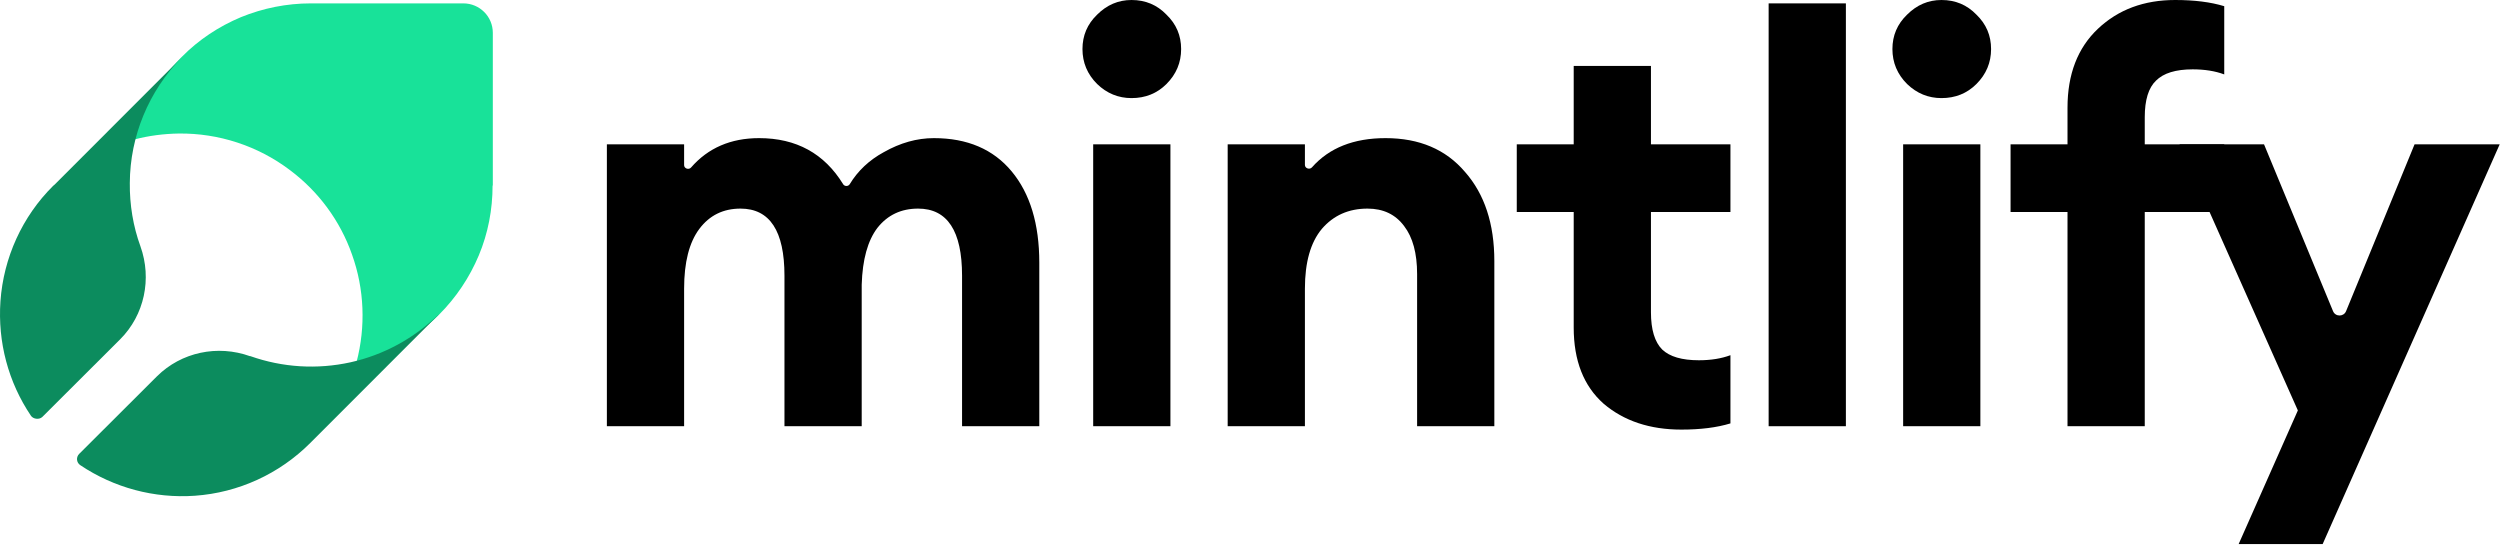
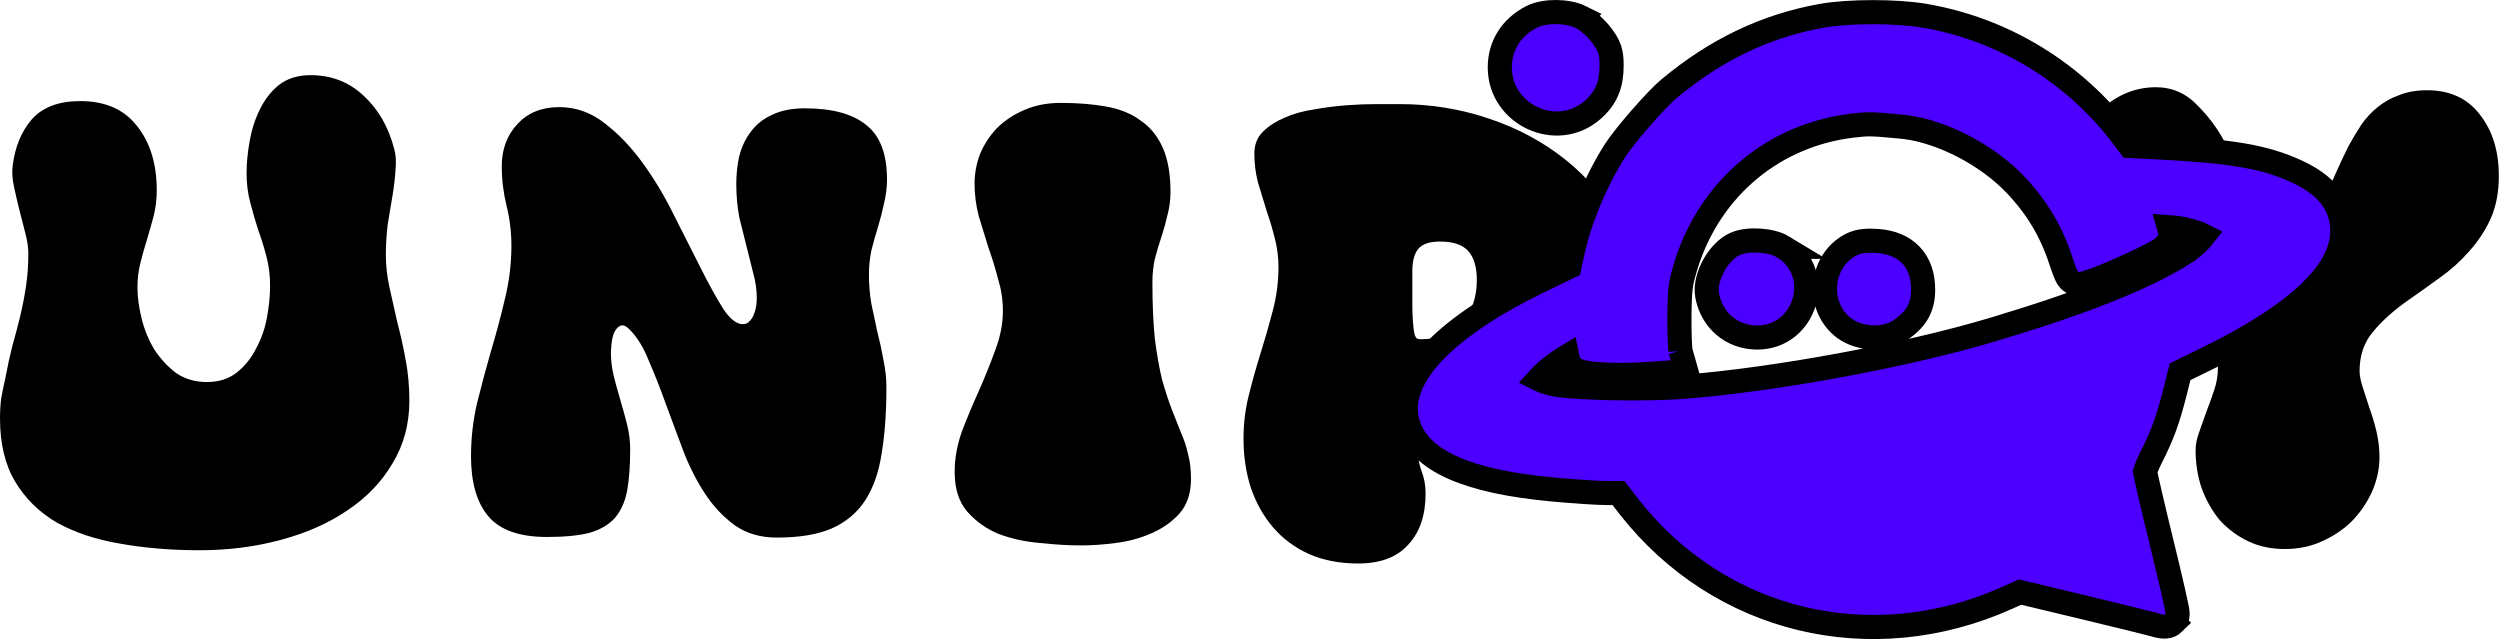
- <svg xmlns="http://www.w3.org/2000/svg" width="1682" height="367" viewBox="0 0 1682 367" fill="none">
-   <path d="M1562.69 366.037H1506.17L1546 276.14L1466.34 97.105H1523.24L1569.66 209.337C1571.28 213.26 1576.84 213.253 1578.45 209.325L1624.52 97.105H1681.79L1562.69 366.037Z" fill="black" />
-   <path d="M1391.02 286.761V142.622H1352.71V97.104H1391.02V72.449C1391.02 49.943 1397.85 32.242 1411.5 19.345C1425.16 6.448 1442.48 0 1463.47 0C1476.37 0 1487.37 1.391 1496.47 4.172V50.069C1490.4 47.793 1483.32 46.656 1475.23 46.656C1463.85 46.656 1455.63 49.184 1450.57 54.242C1445.51 59.046 1442.99 67.265 1442.99 78.897V97.104H1496.47V142.622H1442.99V286.761H1391.02Z" fill="black" />
-   <path d="M1306.22 66.001C1297.37 66.001 1289.66 62.84 1283.08 56.518C1276.51 49.943 1273.22 42.104 1273.22 33C1273.22 23.897 1276.51 16.184 1283.08 9.862C1289.66 3.287 1297.37 0 1306.22 0C1315.58 0 1323.42 3.287 1329.74 9.862C1336.31 16.184 1339.6 23.897 1339.6 33C1339.6 42.104 1336.31 49.943 1329.74 56.518C1323.42 62.84 1315.58 66.001 1306.22 66.001ZM1280.43 286.761V97.104H1332.39V286.761H1280.43Z" fill="black" />
-   <path d="M1189.94 286.761V2.276H1241.91V286.761H1189.94Z" fill="black" />
-   <path d="M1131.24 289.037C1110 289.037 1092.55 283.221 1078.89 271.588C1065.49 259.703 1058.79 242.634 1058.79 220.381V142.622H1020.48V97.104H1058.79V44.38H1110.76V97.104H1164.24V142.622H1110.76V210.14C1110.76 221.772 1113.29 230.117 1118.34 235.174C1123.4 239.979 1131.62 242.381 1143 242.381C1151.09 242.381 1158.17 241.243 1164.24 238.967V284.864C1155.14 287.646 1144.14 289.037 1131.24 289.037Z" fill="black" />
-   <path d="M825.979 286.761V97.104H877.945V110.967C877.945 113.311 881.135 114.347 882.688 112.591C894.273 99.485 910.773 92.932 932.187 92.932C954.946 92.932 972.774 100.518 985.67 115.691C998.82 130.61 1005.39 150.587 1005.39 175.622V286.761H953.429V184.346C953.429 170.438 950.521 159.691 944.704 152.105C938.888 144.265 930.67 140.346 920.049 140.346C907.405 140.346 897.164 144.898 889.325 154.001C881.738 163.105 877.945 176.507 877.945 194.208V286.761H825.979Z" fill="black" />
-   <path d="M761.286 66.001C752.436 66.001 744.723 62.84 738.148 56.518C731.574 49.943 728.286 42.104 728.286 33C728.286 23.897 731.574 16.184 738.148 9.862C744.723 3.287 752.436 0 761.286 0C770.643 0 778.482 3.287 784.804 9.862C791.379 16.184 794.666 23.897 794.666 33C794.666 42.104 791.379 49.943 784.804 56.518C778.482 62.84 770.643 66.001 761.286 66.001ZM735.493 286.761V97.104H787.459V286.761H735.493Z" fill="black" />
-   <path d="M647.273 286.761V185.484C647.273 155.392 637.411 140.346 617.686 140.346C606.307 140.346 597.204 144.645 590.376 153.243C583.801 161.84 580.261 174.61 579.755 191.553V286.761H527.789V185.484C527.789 155.392 517.927 140.346 498.203 140.346C486.571 140.346 477.341 144.898 470.513 154.001C463.685 163.105 460.272 176.507 460.272 194.208V286.761H408.306V97.104H460.272V111.103C460.272 113.435 463.407 114.462 464.939 112.704C476.419 99.522 491.68 92.932 510.72 92.932C535.742 92.932 554.588 103.262 567.259 123.923C568.258 125.553 570.718 125.527 571.712 123.894C577.189 114.891 584.802 107.731 594.548 102.415C605.675 96.093 616.928 92.932 628.307 92.932C650.813 92.932 668.261 100.392 680.652 115.311C693.043 130.231 699.239 150.714 699.239 176.76V286.761H647.273Z" fill="black" />
-   <path d="M331.569 124.833V22.09C331.569 11.065 322.625 2.276 311.764 2.276H209.069C192.938 2.276 176.967 5.472 162.113 11.544C147.26 17.775 133.685 26.724 122.345 38.228L121.546 39.027C106.533 54.207 95.833 73.062 90.402 93.834C100.145 91.277 110.206 89.999 120.268 89.839C147.1 89.52 173.453 98.148 194.855 114.287C214.18 128.668 228.873 148.481 236.859 171.331C245.164 194.5 246.122 219.746 239.893 243.554C260.496 238.122 279.503 227.416 294.675 212.396L295.474 211.597C306.813 200.252 315.917 186.67 322.145 171.81C328.374 156.95 331.409 140.971 331.409 124.833H331.569Z" fill="#18E299" />
-   <path d="M87.337 123.098C87.496 91.579 100.066 61.334 122.182 38.73L36.739 124.212C36.421 124.531 36.102 124.69 35.784 125.008C14.941 145.702 2.371 173.4 0.303 202.69C-1.607 230.07 5.553 257.131 20.828 279.736C22.285 281.892 26.238 282.601 28.466 280.532L80.813 228.319C97.202 211.923 102.293 187.568 94.497 165.759C89.564 152.229 87.178 137.743 87.337 123.098Z" fill="#0C8C5E" />
-   <path d="M294.976 211.605C278.587 227.683 258.062 238.826 235.786 243.761C213.351 248.695 190.121 247.263 168.482 239.622C168.482 239.622 168.323 239.622 168.164 239.622C146.365 231.822 122.022 236.916 105.633 253.153L53.285 305.365C51.057 307.594 51.376 311.255 54.081 313.006C76.674 328.128 103.724 335.451 131.091 333.541C160.368 331.471 187.894 318.896 208.737 298.043L209.533 297.247L294.976 211.764V211.605Z" fill="#0C8C5E" />
+ <svg xmlns="http://www.w3.org/2000/svg" width="622" height="159" viewBox="0 0 622 159" fill="none">
+   <path d="M0 104.05C0 102.35 0.1 100.7 0.3 99.1C0.6 97.4 0.95 95.7 1.35 94C1.85 91.3 2.4 88.75 3 86.35C3.7 83.85 4.35 81.4 4.95 79C5.55 76.5 6.05 73.95 6.45 71.35C6.85 68.75 7.05 66 7.05 63.1C7.05 61.6 6.8 59.9 6.3 58C5.8 56.1 5.3 54.15 4.8 52.15C4.3 50.15 3.85 48.2 3.45 46.3C3.05 44.4 2.95 42.7 3.15 41.2C3.75 36.5 5.35 32.65 7.95 29.65C10.65 26.65 14.65 25.15 19.95 25.15C26.15 25.15 30.85 27.2 34.05 31.3C37.35 35.4 39 40.75 39 47.35C39 49.55 38.75 51.65 38.25 53.65C37.75 55.55 37.2 57.5 36.6 59.5C36 61.4 35.45 63.35 34.95 65.35C34.45 67.25 34.2 69.3 34.2 71.5C34.2 73.9 34.55 76.5 35.25 79.3C35.95 82.1 37 84.65 38.4 86.95C39.9 89.25 41.7 91.2 43.8 92.8C46 94.3 48.55 95.05 51.45 95.05C54.45 95.05 56.95 94.25 58.95 92.65C60.95 91.05 62.55 89.05 63.75 86.65C65.05 84.25 65.95 81.65 66.45 78.85C66.95 76.05 67.2 73.45 67.2 71.05C67.2 68.55 66.9 66.15 66.3 63.85C65.7 61.55 65 59.3 64.2 57.1C63.5 54.9 62.85 52.65 62.25 50.35C61.65 48.05 61.35 45.65 61.35 43.15C61.35 40.65 61.6 38 62.1 35.2C62.6 32.3 63.45 29.65 64.65 27.25C65.85 24.75 67.45 22.7 69.45 21.1C71.55 19.5 74.15 18.7 77.25 18.7C82.45 18.7 86.85 20.4 90.45 23.8C94.15 27.2 96.7 31.65 98.1 37.15C98.5 38.55 98.6 40.25 98.4 42.25C98.3 44.15 98.05 46.3 97.65 48.7C97.25 51 96.85 53.4 96.45 55.9C96.15 58.4 96 60.95 96 63.55C96 66.05 96.3 68.7 96.9 71.5C97.5 74.2 98.15 77.1 98.85 80.2C99.65 83.2 100.35 86.35 100.95 89.65C101.55 92.85 101.85 96.2 101.85 99.7C101.85 105.5 100.45 110.7 97.65 115.3C94.95 119.9 91.2 123.8 86.4 127C81.7 130.2 76.15 132.65 69.75 134.35C63.45 136.05 56.75 136.9 49.65 136.9C42.55 136.9 35.95 136.35 29.85 135.25C23.85 134.25 18.6 132.5 14.1 130C9.7 127.4 6.25 124 3.75 119.8C1.25 115.6 0 110.35 0 104.05Z" fill="black" />
+   <path d="M156.789 82.15C155.789 81.05 154.939 80.7 154.239 81.1C153.639 81.4 153.139 82 152.739 82.9C152.439 83.7 152.239 84.6 152.139 85.6C152.039 86.6 151.989 87.25 151.989 87.55C151.989 89.65 152.239 91.7 152.739 93.7C153.239 95.7 153.789 97.7 154.389 99.7C154.989 101.7 155.539 103.7 156.039 105.7C156.539 107.7 156.789 109.75 156.789 111.85C156.789 115.85 156.539 119.25 156.039 122.05C155.539 124.75 154.539 127 153.039 128.8C151.539 130.5 149.439 131.75 146.739 132.55C144.039 133.25 140.489 133.6 136.089 133.6C129.289 133.6 124.439 131.9 121.539 128.5C118.639 125.1 117.189 120.1 117.189 113.5C117.189 109 117.689 104.6 118.689 100.3C119.789 95.9 120.939 91.6 122.139 87.4C123.439 83.1 124.589 78.8 125.589 74.5C126.689 70.1 127.239 65.65 127.239 61.15C127.239 57.75 126.839 54.45 126.039 51.25C125.239 47.95 124.839 44.65 124.839 41.35C124.839 37.15 126.139 33.65 128.739 30.85C131.339 28.05 134.789 26.65 139.089 26.65C143.289 26.65 147.089 28 150.489 30.7C153.889 33.3 157.039 36.6 159.939 40.6C162.839 44.6 165.439 48.95 167.739 53.65C170.139 58.35 172.339 62.7 174.339 66.7C176.339 70.7 178.189 74.05 179.889 76.75C181.589 79.35 183.239 80.65 184.839 80.65C185.539 80.65 186.089 80.4 186.489 79.9C186.989 79.4 187.339 78.85 187.539 78.25C187.839 77.55 188.039 76.85 188.139 76.15C188.239 75.35 188.289 74.7 188.289 74.2C188.289 72.1 187.989 70 187.389 67.9C186.889 65.8 186.339 63.6 185.739 61.3C185.139 59 184.539 56.6 183.939 54.1C183.439 51.5 183.189 48.7 183.189 45.7C183.189 43.3 183.439 41 183.939 38.8C184.539 36.5 185.489 34.5 186.789 32.8C188.089 31 189.839 29.6 192.039 28.6C194.239 27.5 196.989 26.95 200.289 26.95C207.089 26.95 212.189 28.35 215.589 31.15C218.989 33.85 220.689 38.35 220.689 44.65C220.689 46.65 220.439 48.65 219.939 50.65C219.539 52.55 219.039 54.5 218.439 56.5C217.839 58.4 217.289 60.35 216.789 62.35C216.389 64.35 216.189 66.35 216.189 68.35C216.189 70.75 216.389 73.15 216.789 75.55C217.289 77.85 217.789 80.2 218.289 82.6C218.889 84.9 219.389 87.2 219.789 89.5C220.289 91.8 220.539 94.1 220.539 96.4C220.539 102.7 220.139 108.2 219.339 112.9C218.639 117.5 217.289 121.35 215.289 124.45C213.289 127.55 210.489 129.9 206.889 131.5C203.389 133 198.839 133.75 193.239 133.75C189.239 133.75 185.789 132.75 182.889 130.75C179.989 128.65 177.489 126 175.389 122.8C173.289 119.6 171.489 116.05 169.989 112.15C168.489 108.15 167.039 104.25 165.639 100.45C164.239 96.55 162.839 93 161.439 89.8C160.139 86.5 158.589 83.95 156.789 82.15Z" fill="black" />
+   <path d="M263.92 25.6C268.12 25.6 271.87 25.9 275.17 26.5C278.57 27.1 281.42 28.25 283.72 29.95C286.12 31.55 287.97 33.8 289.27 36.7C290.57 39.6 291.22 43.3 291.22 47.8C291.22 49.7 290.97 51.6 290.47 53.5C290.07 55.3 289.57 57.1 288.97 58.9C288.37 60.7 287.82 62.55 287.32 64.45C286.92 66.25 286.72 68.15 286.72 70.15C286.72 75.65 286.92 80.35 287.32 84.25C287.82 88.15 288.42 91.55 289.12 94.45C289.92 97.25 290.72 99.7 291.52 101.8C292.32 103.8 293.07 105.7 293.77 107.5C294.57 109.3 295.17 111.1 295.57 112.9C296.07 114.7 296.32 116.8 296.32 119.2C296.32 122.7 295.37 125.55 293.47 127.75C291.57 129.85 289.22 131.5 286.42 132.7C283.72 133.9 280.77 134.7 277.57 135.1C274.47 135.5 271.62 135.7 269.02 135.7C265.92 135.7 262.52 135.5 258.82 135.1C255.12 134.8 251.67 134.05 248.47 132.85C245.37 131.55 242.77 129.7 240.67 127.3C238.57 124.9 237.52 121.6 237.52 117.4C237.52 114.1 238.12 110.75 239.32 107.35C240.62 103.95 242.02 100.6 243.52 97.3C245.02 93.9 246.37 90.55 247.57 87.25C248.87 83.85 249.52 80.55 249.52 77.35C249.52 74.65 249.12 72 248.32 69.4C247.62 66.7 246.82 64.1 245.92 61.6C245.12 59 244.32 56.4 243.52 53.8C242.82 51.1 242.47 48.4 242.47 45.7C242.47 43.2 242.92 40.75 243.82 38.35C244.82 35.95 246.22 33.8 248.02 31.9C249.92 30 252.17 28.5 254.77 27.4C257.47 26.2 260.52 25.6 263.92 25.6Z" fill="black" />
+   <path d="M352.736 112.15C352.736 113.65 353.036 115.3 353.636 117.1C354.336 118.8 354.686 120.7 354.686 122.8C354.686 128.2 353.236 132.45 350.336 135.55C347.536 138.65 343.386 140.2 337.886 140.2C333.286 140.2 329.186 139.4 325.586 137.8C322.086 136.2 319.136 134 316.736 131.2C314.336 128.4 312.486 125.1 311.186 121.3C309.986 117.5 309.386 113.45 309.386 109.15C309.386 105.35 309.836 101.7 310.736 98.2C311.636 94.6 312.636 91.05 313.736 87.55C314.836 84.05 315.836 80.55 316.736 77.05C317.636 73.55 318.086 70 318.086 66.4C318.086 64 317.786 61.65 317.186 59.35C316.586 56.95 315.886 54.6 315.086 52.3C314.386 50 313.686 47.7 312.986 45.4C312.386 43.1 312.086 40.7 312.086 38.2C312.086 36 312.786 34.2 314.186 32.8C315.586 31.4 317.336 30.25 319.436 29.35C321.636 28.35 324.086 27.65 326.786 27.25C329.586 26.75 332.286 26.4 334.886 26.2C337.586 26 340.086 25.9 342.386 25.9C344.786 25.9 346.736 25.9 348.236 25.9C355.936 25.9 363.336 27.1 370.436 29.5C377.636 31.9 384.036 35.35 389.636 39.85C395.236 44.35 399.686 49.8 402.986 56.2C406.386 62.5 408.086 69.6 408.086 77.5C408.086 81.7 407.286 86 405.686 90.4C404.186 94.7 401.986 98.65 399.086 102.25C396.186 105.75 392.686 108.65 388.586 110.95C384.586 113.15 380.036 114.25 374.936 114.25C372.336 114.25 370.286 113.95 368.786 113.35C367.386 112.65 366.136 111.95 365.036 111.25C364.036 110.45 362.986 109.75 361.886 109.15C360.786 108.55 359.186 108.25 357.086 108.25C356.386 108.25 355.486 108.55 354.386 109.15C353.286 109.75 352.736 110.75 352.736 112.15ZM358.286 60.1C355.686 60.1 353.886 60.7 352.886 61.9C351.886 63.1 351.386 64.95 351.386 67.45C351.386 68.35 351.386 69.55 351.386 71.05C351.386 72.55 351.386 74.1 351.386 75.7C351.386 77.2 351.436 78.65 351.536 80.05C351.636 81.45 351.786 82.55 351.986 83.35C352.186 83.85 352.386 84.15 352.586 84.25C352.786 84.35 353.136 84.4 353.636 84.4C358.136 84.4 361.536 83 363.836 80.2C366.236 77.4 367.436 73.9 367.436 69.7C367.436 66.5 366.736 64.1 365.336 62.5C363.936 60.9 361.586 60.1 358.286 60.1Z" fill="black" />
+   <path d="M536.362 21.7C540.462 21.7 543.962 23.25 546.862 26.35C549.862 29.35 552.313 32.8 554.213 36.7C555.313 39.1 556.263 41.5 557.062 43.9C557.963 46.3 558.912 48.5 559.912 50.5C560.912 52.4 562.062 53.95 563.362 55.15C564.762 56.35 566.463 56.95 568.463 56.95C570.563 56.95 572.313 56.35 573.713 55.15C575.213 53.85 576.512 52.2 577.612 50.2C578.812 48.2 579.912 46 580.912 43.6C582.012 41.1 583.162 38.65 584.362 36.25C585.362 34.45 586.413 32.7 587.513 31C588.713 29.3 590.063 27.85 591.562 26.65C593.163 25.35 594.963 24.35 596.963 23.65C598.963 22.85 601.262 22.45 603.862 22.45C609.562 22.45 613.962 24.5 617.062 28.6C620.163 32.6 621.713 37.65 621.713 43.75C621.713 47.85 621.012 51.45 619.612 54.55C618.212 57.55 616.413 60.25 614.213 62.65C612.113 65.05 609.713 67.2 607.013 69.1C604.413 71 601.813 72.85 599.213 74.65C595.513 77.25 592.562 79.9 590.362 82.6C588.162 85.2 587.062 88.45 587.062 92.35C587.062 93.35 587.313 94.65 587.812 96.25C588.312 97.75 588.863 99.45 589.463 101.35C590.163 103.25 590.763 105.25 591.263 107.35C591.763 109.45 592.013 111.6 592.013 113.8C592.013 116.6 591.413 119.4 590.213 122.2C589.013 124.9 587.363 127.35 585.263 129.55C583.163 131.65 580.663 133.35 577.763 134.65C574.963 135.95 571.863 136.6 568.463 136.6C565.063 136.6 562.013 135.95 559.312 134.65C556.612 133.35 554.263 131.6 552.263 129.4C550.363 127.1 548.863 124.45 547.763 121.45C546.763 118.45 546.263 115.3 546.263 112C546.263 110.6 546.562 109.1 547.162 107.5C547.762 105.8 548.363 104.1 548.963 102.4C549.663 100.6 550.312 98.8 550.912 97C551.512 95.2 551.812 93.4 551.812 91.6C551.812 90.4 551.762 89.15 551.662 87.85C551.662 86.55 551.463 85.25 551.062 83.95C550.663 82.65 549.963 81.35 548.963 80.05C548.063 78.75 546.763 77.5 545.062 76.3C541.863 74.1 538.562 71.95 535.162 69.85C531.762 67.65 528.613 65.25 525.713 62.65C522.913 60.05 520.613 57.15 518.812 53.95C517.012 50.65 516.112 46.75 516.112 42.25C516.112 39.45 516.663 36.8 517.763 34.3C518.863 31.8 520.312 29.65 522.112 27.85C524.012 25.95 526.162 24.45 528.562 23.35C531.062 22.25 533.662 21.7 536.362 21.7Z" fill="black" />
+   <path d="M453.23 3.932C459.961 2.723 471.831 2.723 478.825 3.918C498.521 7.284 516.19 18.085 528.26 34.126L529.908 36.318L535.406 36.59C555.03 37.56 563.486 38.909 571.848 42.855C575.695 44.671 578.746 47.016 580.648 50.001C582.593 53.055 583.175 56.529 582.485 60.2C581.538 65.238 577.853 70.119 572.462 74.735C567.003 79.411 559.427 84.127 550.005 88.762L542.401 92.502L541.171 97.42C539.434 104.365 538.016 108.254 535.112 113.974C534.668 114.847 534.268 115.758 533.986 116.5C533.852 116.852 533.757 117.137 533.697 117.344C533.746 117.61 533.822 117.987 533.925 118.474C534.133 119.455 534.436 120.815 534.815 122.459C535.571 125.744 536.615 130.123 537.766 134.799C538.922 139.498 539.945 143.807 540.662 146.967C541.02 148.543 541.305 149.85 541.493 150.782C541.586 151.242 541.663 151.644 541.712 151.952C541.735 152.097 541.762 152.282 541.777 152.464C541.783 152.544 541.796 152.715 541.786 152.921C541.782 153.018 541.769 153.222 541.713 153.472C541.683 153.604 541.53 154.32 540.896 154.95L540.897 154.951C540.311 155.533 539.658 155.717 539.409 155.778C539.097 155.855 538.822 155.876 538.646 155.882C538.286 155.894 537.943 155.859 537.677 155.822C537.123 155.745 536.5 155.598 535.903 155.411L535.901 155.41C535.9 155.41 535.896 155.409 535.889 155.407C535.881 155.405 535.87 155.401 535.856 155.396C535.826 155.388 535.787 155.377 535.738 155.363C535.639 155.336 535.511 155.302 535.352 155.26C535.034 155.176 534.614 155.067 534.1 154.937C533.072 154.675 531.691 154.33 530.053 153.926C526.779 153.118 522.495 152.077 517.993 150.998L502.596 147.308L499.277 148.792C465.529 163.881 427.832 154.784 405.36 126.132L404.831 125.451L402.696 122.668H400.002C397.553 122.668 391.24 122.246 385.963 121.746C375.772 120.781 367.65 119.067 361.717 116.465C355.783 113.862 351.594 110.156 350.198 105.002C348.524 98.826 351.791 92.525 357.398 86.874C363.112 81.115 371.914 75.319 383.175 69.882L390.479 66.356L391.183 63.077C392.973 54.739 396.874 45.332 401.699 37.658C402.927 35.705 405.532 32.476 408.107 29.515C410.677 26.558 413.497 23.547 415.225 22.105C426.886 12.373 439.241 6.443 453.23 3.932ZM473.077 31.51C465.518 30.797 464.844 30.801 461.118 31.23C441.53 33.482 425.733 46.542 419.626 65.522L419.342 66.431C418.277 69.952 417.972 71.637 417.874 76.41L417.844 78.658C417.826 80.793 417.858 82.898 417.923 84.561C417.956 85.395 417.996 86.096 418.04 86.624C418.08 87.096 418.112 87.294 418.114 87.318L418.104 87.289L418.542 88.843L419.547 92.401L415.859 92.651L409.552 93.079C405.638 93.344 401.623 93.347 398.464 93.144C396.895 93.044 395.46 92.888 394.325 92.667C393.767 92.558 393.184 92.416 392.661 92.217C392.399 92.117 392.081 91.976 391.763 91.775C391.469 91.59 390.996 91.243 390.625 90.662V90.661C390.192 89.983 389.994 89.157 389.893 88.638C389.641 88.79 389.366 88.96 389.069 89.147C387.131 90.363 385.194 91.891 383.771 93.244C383.364 93.631 383.019 93.987 382.738 94.299C383.44 94.656 384.479 95.059 385.906 95.453C386.726 95.68 388.495 95.929 391.089 96.136C393.604 96.336 396.683 96.483 399.982 96.564C406.593 96.728 413.949 96.627 419.256 96.205C441.999 94.395 474.058 88.465 495.304 82.142L497.455 81.497C519.452 74.854 534.15 68.883 543.41 62.991V62.99C544.99 61.985 546.509 60.696 547.603 59.517C547.9 59.196 548.148 58.899 548.351 58.637C547.874 58.39 547.246 58.12 546.474 57.852C544.499 57.17 541.993 56.647 539.607 56.493C539.654 56.658 539.704 56.835 539.758 57.023C539.94 57.651 540.084 58.612 539.661 59.677C539.282 60.632 538.601 61.265 538.08 61.669C537.096 62.433 535.493 63.255 533.351 64.311C529.784 66.07 526.074 67.718 523.175 68.872C521.735 69.446 520.441 69.918 519.444 70.222C518.96 70.369 518.449 70.506 517.988 70.581C517.769 70.617 517.43 70.661 517.051 70.644C516.882 70.636 515.734 70.608 514.833 69.649L514.832 69.648C514.531 69.328 514.349 68.991 514.299 68.901C514.213 68.745 514.135 68.585 514.07 68.444C513.938 68.158 513.798 67.818 513.658 67.462C513.448 66.922 513.214 66.276 512.983 65.594L512.753 64.901C510.394 57.611 506.762 51.53 501.396 45.901C494.319 38.478 483.194 32.761 473.964 31.606L473.077 31.51ZM431.917 60.59C433.668 59.87 435.949 59.741 437.854 59.87C439.743 59.998 441.997 60.43 443.613 61.409H443.612C454.112 67.773 449.335 83.985 437.195 83.976C430.909 83.971 425.934 79.756 424.758 73.573C424.27 71.007 425.226 68.151 426.405 66.026C427.591 63.889 429.506 61.581 431.917 60.59ZM459.75 61.319C461.904 59.974 463.887 59.779 466.854 59.944L467.481 59.989C470.594 60.267 473.363 61.318 475.386 63.409C477.553 65.65 478.471 68.677 478.474 72.02C478.476 74.094 478.131 76.019 477.093 77.82C476.079 79.58 474.561 80.942 472.733 82.189H472.732C470.708 83.57 468.103 84.027 465.779 83.929C463.434 83.829 460.884 83.145 458.902 81.689C452.049 76.652 452.565 65.811 459.75 61.319ZM387.152 3C389.222 3.011 391.565 3.37 393.399 4.287L393.398 4.288C394.31 4.745 395.271 5.488 396.071 6.203C396.902 6.947 397.753 7.834 398.423 8.714C399.28 9.839 400.017 10.918 400.459 12.231C400.902 13.544 400.969 14.85 400.969 16.267C400.969 18.538 400.682 20.593 399.881 22.494C399.069 24.42 397.818 25.976 396.208 27.381C387.319 35.139 373.15 28.529 373.15 16.788C373.15 11.307 376.016 6.852 380.947 4.263C382.748 3.317 385.1 2.989 387.152 3Z" fill="#4C00FF" stroke="black" stroke-width="6" />
</svg>
